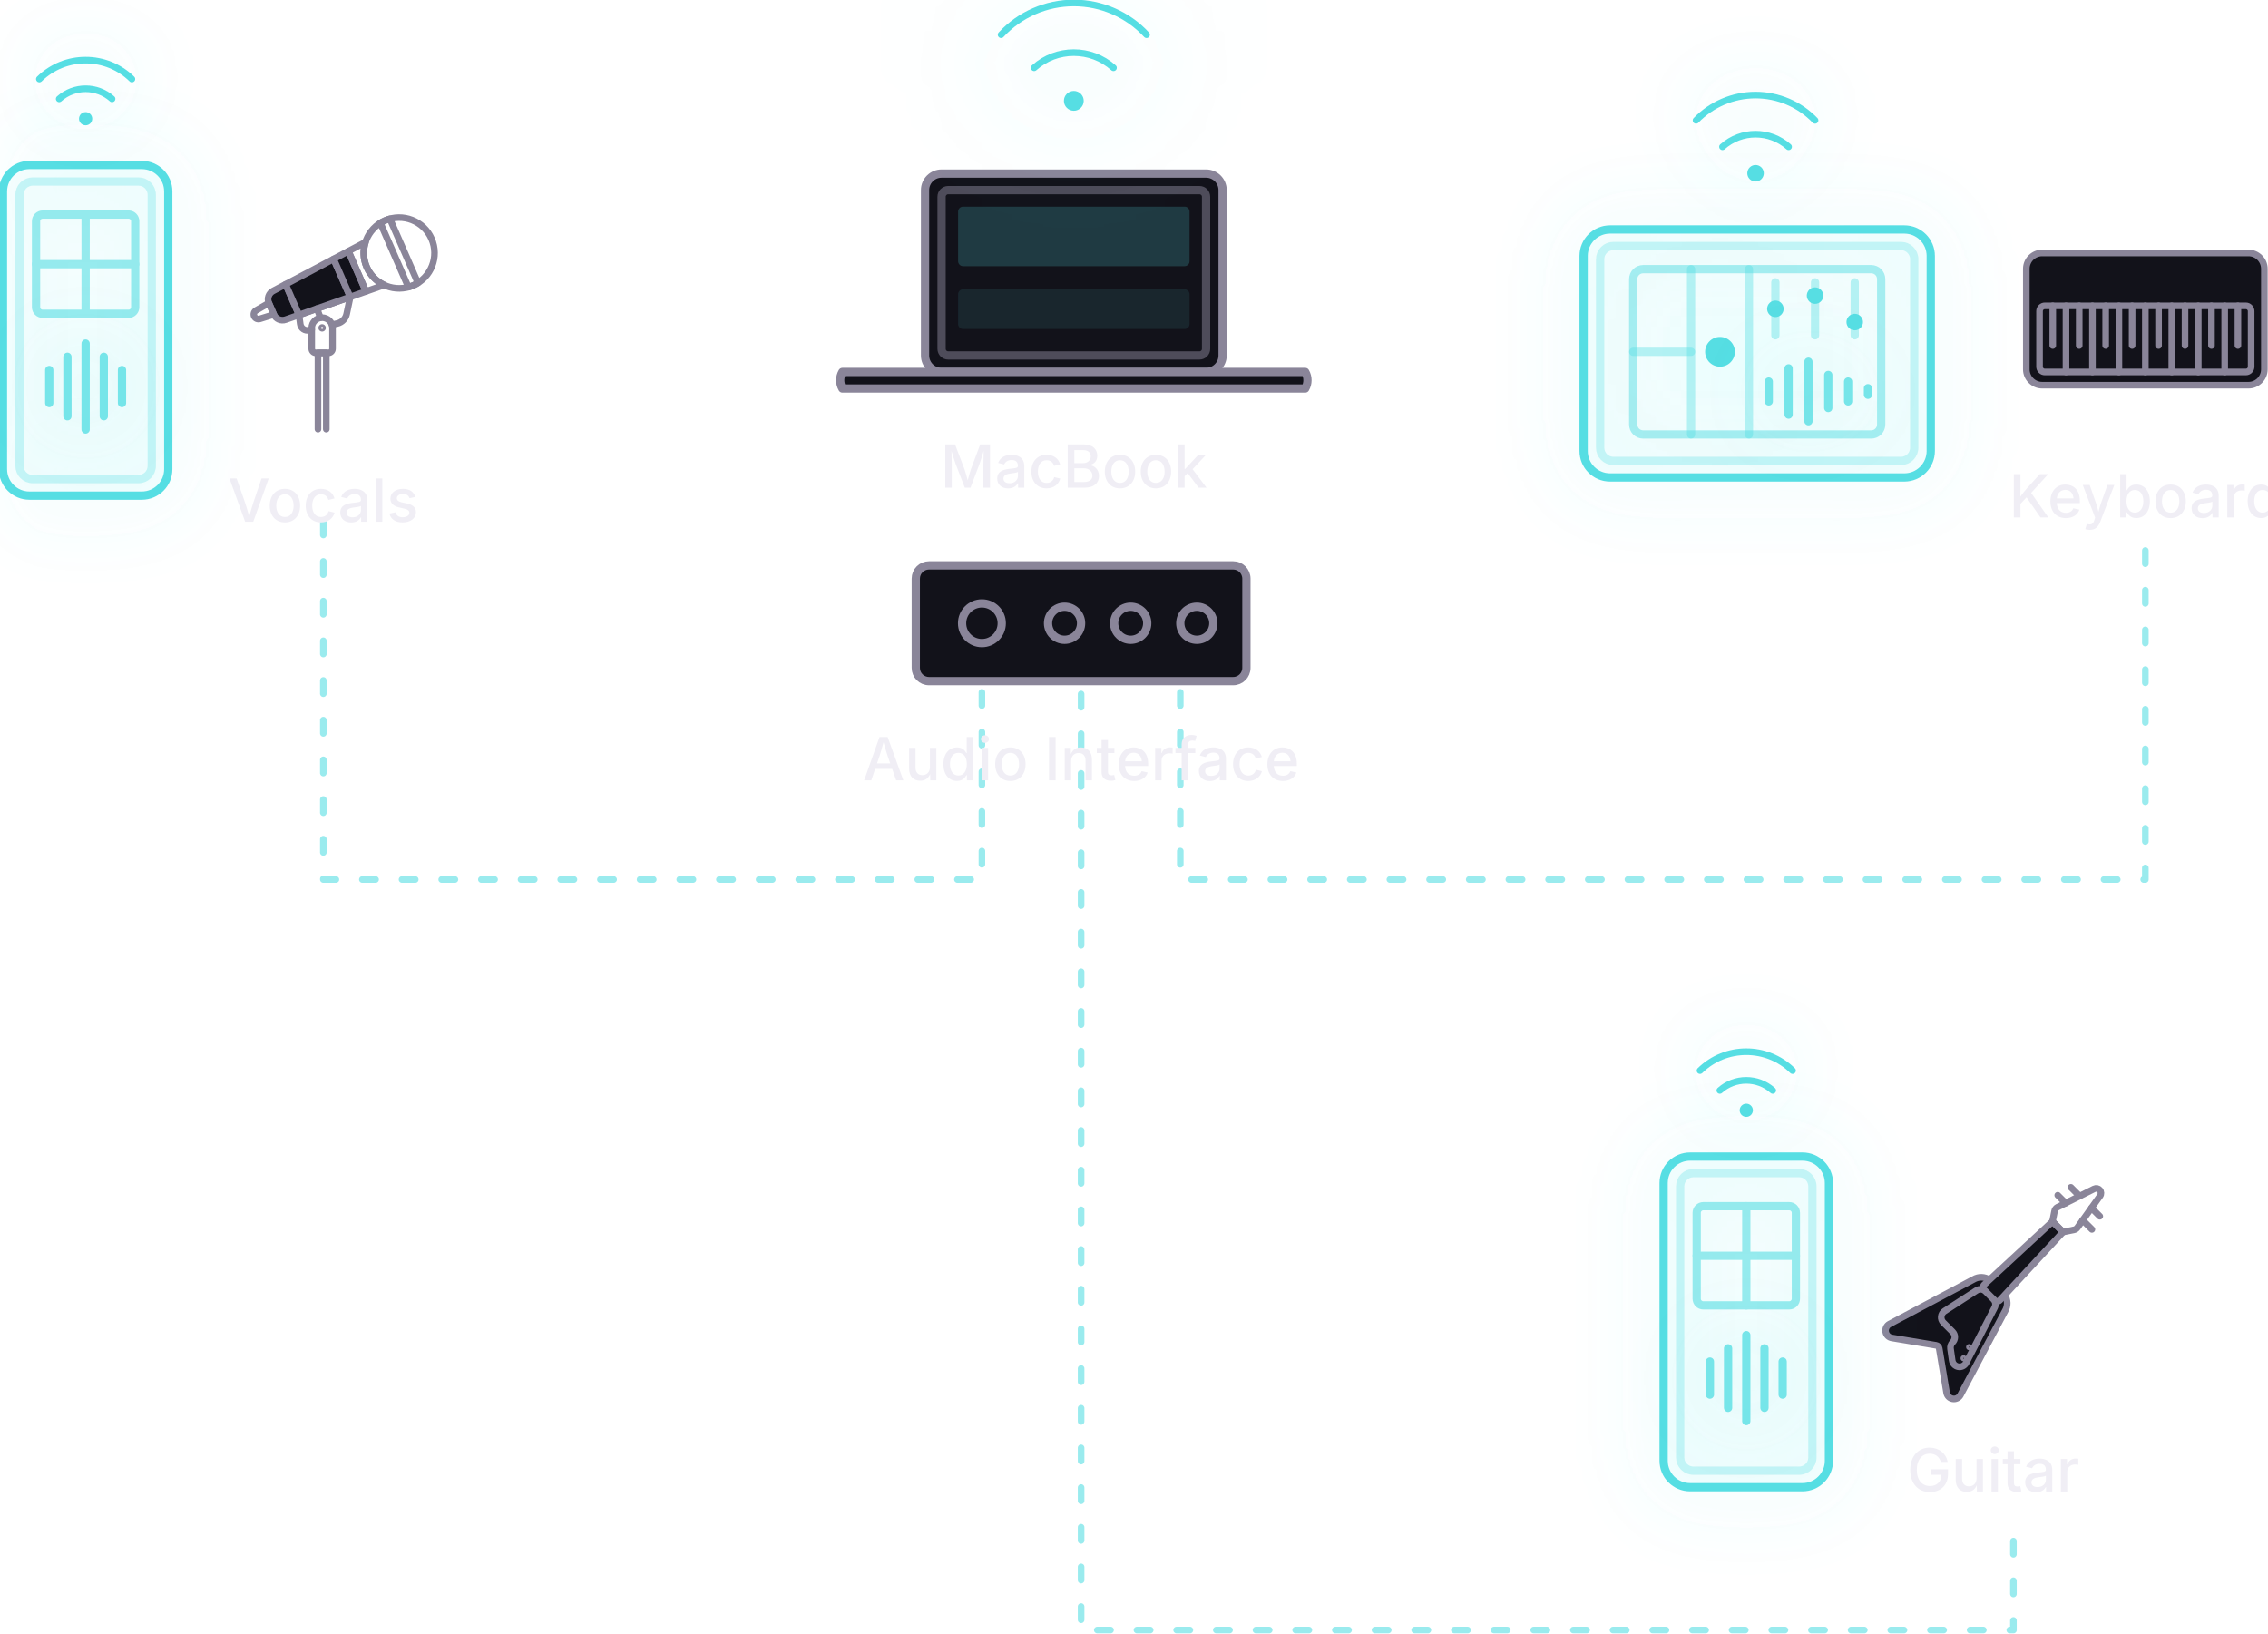
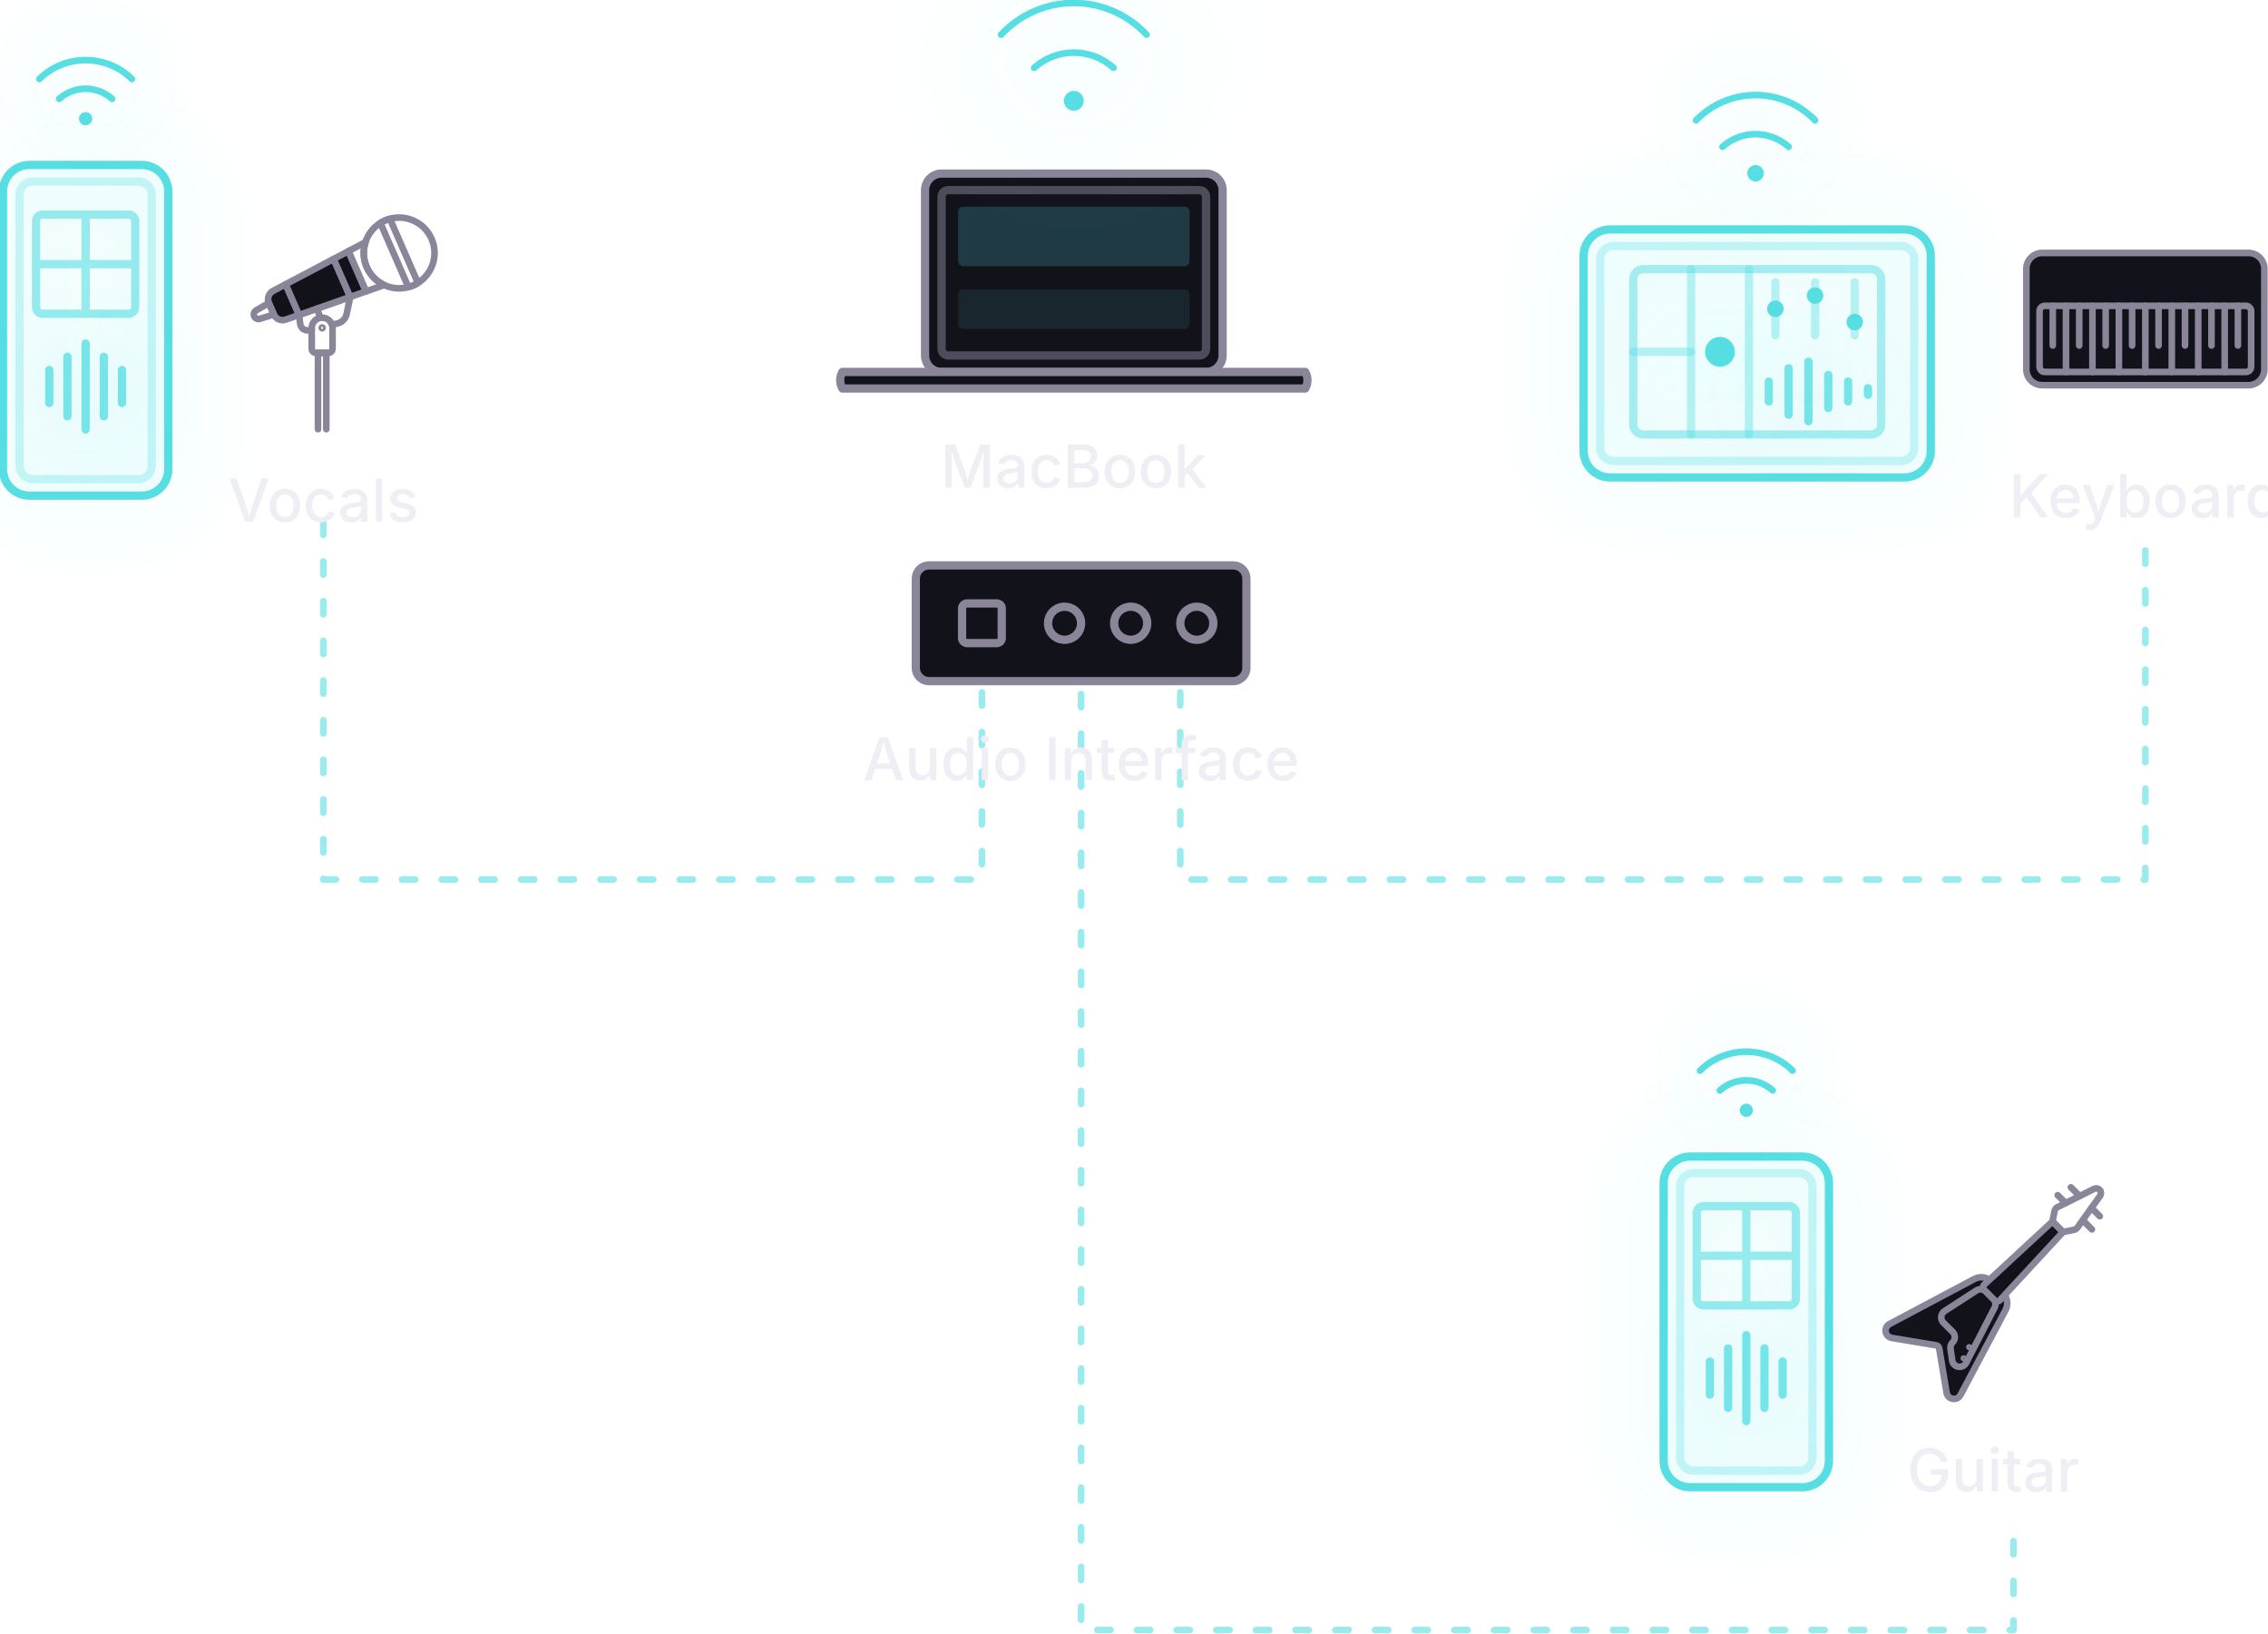
<svg xmlns="http://www.w3.org/2000/svg" viewBox="153 219 686 494" width="100%" height="100%">
  <defs>
    <style>
            .device { stroke: #8a8599; stroke-width: 2.5; fill: none; stroke-linecap: round; stroke-linejoin: round; }
            .device-fill { fill: #8a8599; }
            .device-bg { fill: #12121a; }
            .accent { stroke: #57DEE3; stroke-width: 2.5; fill: none; stroke-linecap: round; stroke-linejoin: round; }
            .accent-fill { fill: #57DEE3; }
            .accent-bg { fill: rgba(87, 222, 227, 0.05); }
            .cable { stroke: #5a5570; stroke-width: 2; fill: none; stroke-dasharray: 6 8; stroke-linecap: round; stroke-linejoin: round; }
            .wifi { stroke: #57DEE3; stroke-width: 2; stroke-linecap: round; stroke-linejoin: round; fill: none; }
            .glow { filter: drop-shadow(0 0 12px rgba(87, 222, 227, 0.4)); }
            .glow-strong { filter: drop-shadow(0 0 20px rgba(87, 222, 227, 0.8)); }
            .text { font-family: 'Outfit', -apple-system, sans-serif; fill: #f0eef5; font-size: 18px; text-anchor: middle; font-weight: 500; }
            .text-sm { font-family: 'Outfit', -apple-system, sans-serif; fill: #8a8599; font-size: 14px; text-anchor: middle; }
        </style>
  </defs>
  <path d="M 250.8 376.8 L 250.8 485 L 450 485 L 450 425" class="wifi" stroke-dasharray="4 8" opacity="0.6" />
  <path d="M 801.9 385.5 L 801.9 485 L 510 485 L 510 425" class="wifi" stroke-dasharray="4 8" opacity="0.6" />
  <path d="M 762 685.1 L 762 712 L 480 712 L 480 425" class="wifi" stroke-dasharray="4 8" opacity="0.6" />
  <g transform="translate(407.8, 271.5)">
    <rect x="25" y="0" width="90" height="60" rx="5" class="device device-bg" />
    <path d="M 0 65 L 140 65 A 5 5 0 0 0 140 60 L 0 60 A 5 5 0 0 0 0 65 Z" class="device device-bg" />
    <rect x="30" y="5" width="80" height="50" rx="2" class="device" stroke-width="1.5" opacity="0.5" />
    <rect x="35" y="10" width="70" height="18" rx="1.5" fill="#57DEE3" opacity="0.2" />
    <rect x="35" y="35" width="70" height="12" rx="1.5" fill="#57DEE3" opacity="0.1" />
    <text x="70" y="95" class="text">MacBook</text>
    <g transform="translate(70, -20)" class="glow-strong">
      <path d="M -12 -12 A 18 18 0 0 1 12 -12" class="wifi" />
      <path d="M -22 -22 A 30 30 0 0 1 22 -22" class="wifi" />
      <circle cx="0" cy="-2" r="3" class="accent-fill" />
    </g>
  </g>
  <g transform="translate(430, 390)">
    <rect x="0" y="0" width="100" height="35" rx="4" class="device device-bg" />
-     <circle cx="20" cy="17.5" r="6" class="device" />
+     <rect x="14" y="11.5" width="12" height="12" rx="1.5" class="device" />
    <circle cx="45" cy="17.5" r="5" class="device" />
    <circle cx="65" cy="17.5" r="5" class="device" />
    <circle cx="85" cy="17.5" r="5" class="device" />
    <text x="50" y="65" class="text">Audio Interface</text>
  </g>
  <g transform="translate(217.1, 276.8)">
    <g transform="scale(0.8)">
      <path d="m45.419 50.517 2.04 -0.486a4.651 4.651 0 0 0 3.474 -3.567l1.356 -6.454 -19.354 6.8 0.464 3.462a2.743 2.743 0 0 0 3.355 2.3l0.982 -0.234" class="device" />
      <path d="m27.874 35.228 -4.741 2.5a3.574 3.574 0 0 0 -1.606 4.591l1.89 4.326a3.574 3.574 0 0 0 4.46 1.942l5.058 -1.776Z" class="device device-bg" />
      <path d="m32.935 46.813 19.354 -6.803 -6.272 -14.36 -18.143 9.578 5.061 11.585z" class="device device-bg" />
      <path d="m46.017 25.65 6.272 14.36 5.955 -2.093 -6.645 -15.213 -5.582 2.946z" class="device device-bg" />
      <path d="M83.043 18.026a13.376 13.376 0 1 1 -17.612 -6.9 13.377 13.377 0 0 1 17.612 6.9Z" class="device" />
      <path d="M16.716 45.091a1.758 1.758 0 0 0 1.4 3.2l5.3 -1.647 -1.89 -4.326Z" class="device" />
      <path d="M45.605 51.709a3.935 3.935 0 0 0 -7.869 0v7.869a1.574 1.574 0 0 0 1.574 1.574h4.721a1.574 1.574 0 0 0 1.574 -1.574Z" class="device" />
      <path d="m40.097 90 0 -28.848 3.147 0 0 28.848" class="device" />
      <path d="m39.733 44.423 1.249 3.413" class="device" />
      <path d="M77.885 34.72 67.291 10.466a13.466 13.466 0 0 0 -1.86 0.656 13.317 13.317 0 0 0 -1.745 0.919L74.279 36.3a13.539 13.539 0 0 0 3.606 -1.575Z" class="device" />
      <path d="M58.045 19.3a13.379 13.379 0 0 0 7.078 16.2l-6.879 2.417L51.6 22.7Z" class="device" />
      <path d="M41.671 51.306a0.4 0.4 0 1 1 -0.4 0.4 0.4 0.4 0 0 1 0.4 -0.4m0 -1a1.4 1.4 0 1 0 1.4 1.4 1.4 1.4 0 0 0 -1.4 -1.4Z" class="device-fill" stroke="none" />
    </g>
    <text x="33.7" y="100" class="text">Vocals</text>
  </g>
  <g transform="translate(153.9, 268.9)">
    <rect x="0" y="0" width="50" height="100" rx="8" class="accent accent-bg glow" />
    <rect x="5" y="5" width="40" height="90" rx="4" class="accent" stroke-width="1.5" opacity="0.3" />
    <g opacity="0.6">
      <rect x="10" y="15" width="30" height="30" rx="2" class="accent" stroke-width="1" fill="none" />
      <line x1="10" y1="30" x2="40" y2="30" class="accent" stroke-width="1" />
      <line x1="25" y1="15" x2="25" y2="45" class="accent" stroke-width="1" />
    </g>
    <g class="glow" opacity="0.8">
      <line x1="14" y1="62" x2="14" y2="72" class="accent" stroke-width="2" stroke-linecap="round" />
      <line x1="19.5" y1="58" x2="19.5" y2="76" class="accent" stroke-width="2" stroke-linecap="round" />
      <line x1="25" y1="54" x2="25" y2="80" class="accent" stroke-width="2" stroke-linecap="round" />
      <line x1="30.5" y1="58" x2="30.5" y2="76" class="accent" stroke-width="2" stroke-linecap="round" />
      <line x1="36" y1="62" x2="36" y2="72" class="accent" stroke-width="2" stroke-linecap="round" />
    </g>
    <g transform="translate(25, -12)" class="glow">
      <path d="M -8 -8 A 12 12 0 0 1 8 -8" class="wifi" />
      <path d="M -14 -14 A 20 20 0 0 1 14 -14" class="wifi" />
      <circle cx="0" cy="-2" r="2" class="accent-fill" />
    </g>
  </g>
  <g transform="translate(761.9, 275.5)">
    <g transform="scale(0.8)">
      <rect x="5" y="25" width="90" height="50" rx="6" class="device device-bg" />
      <rect x="10" y="45" width="80" height="25" rx="2" class="device" fill="none" />
      <line x1="20" y1="45" x2="20" y2="70" class="device" />
      <line x1="30" y1="45" x2="30" y2="70" class="device" />
      <line x1="40" y1="45" x2="40" y2="70" class="device" />
      <line x1="50" y1="45" x2="50" y2="70" class="device" />
      <line x1="60" y1="45" x2="60" y2="70" class="device" />
      <line x1="70" y1="45" x2="70" y2="70" class="device" />
      <line x1="80" y1="45" x2="80" y2="70" class="device" />
      <line x1="15" y1="45" x2="15" y2="60" class="device" stroke-width="4" />
      <line x1="25" y1="45" x2="25" y2="60" class="device" stroke-width="4" />
      <line x1="35" y1="45" x2="35" y2="60" class="device" stroke-width="4" />
      <line x1="45" y1="45" x2="45" y2="60" class="device" stroke-width="4" />
      <line x1="55" y1="45" x2="55" y2="60" class="device" stroke-width="4" />
      <line x1="65" y1="45" x2="65" y2="60" class="device" stroke-width="4" />
      <line x1="75" y1="45" x2="75" y2="60" class="device" stroke-width="4" />
      <line x1="85" y1="45" x2="85" y2="60" class="device" stroke-width="4" />
    </g>
    <text x="40" y="100" class="text">Keyboard</text>
  </g>
  <g transform="translate(632, 288.4)">
    <g transform="scale(1)">
      <rect x="0" y="0" width="105" height="75" rx="8" class="accent accent-bg glow" />
      <rect x="5" y="5" width="95" height="65" rx="4" class="accent" stroke-width="1.5" opacity="0.3" />
      <rect x="15" y="12" width="75" height="50" rx="3" class="accent" stroke-width="1.5" opacity="0.5" />
      <line x1="50" y1="12" x2="50" y2="62" class="accent" stroke-width="1" opacity="0.4" />
      <line x1="32.5" y1="12" x2="32.5" y2="62" class="accent" stroke-width="1" opacity="0.4" />
      <line x1="15" y1="37" x2="32.5" y2="37" class="accent" stroke-width="1" opacity="0.4" />
      <circle cx="41.25" cy="37" r="4.5" class="accent-fill glow-strong" />
      <line x1="58" y1="16" x2="58" y2="32" class="accent" stroke-width="1.5" opacity="0.4" />
      <circle cx="58" cy="24" r="2.5" class="accent-fill" />
      <line x1="70" y1="16" x2="70" y2="32" class="accent" stroke-width="1.5" opacity="0.4" />
      <circle cx="70" cy="20" r="2.5" class="accent-fill" />
      <line x1="82" y1="16" x2="82" y2="32" class="accent" stroke-width="1.5" opacity="0.4" />
      <circle cx="82" cy="28" r="2.5" class="accent-fill" />
      <g class="glow" opacity="0.8">
        <line x1="56" y1="46" x2="56" y2="52" class="accent" stroke-width="2" stroke-linecap="round" />
        <line x1="62" y1="42" x2="62" y2="56" class="accent" stroke-width="2" stroke-linecap="round" />
        <line x1="68" y1="40" x2="68" y2="58" class="accent" stroke-width="2" stroke-linecap="round" />
        <line x1="74" y1="44" x2="74" y2="54" class="accent" stroke-width="2" stroke-linecap="round" />
        <line x1="80" y1="46" x2="80" y2="52" class="accent" stroke-width="2" stroke-linecap="round" />
        <line x1="86" y1="48" x2="86" y2="50" class="accent" stroke-width="2" stroke-linecap="round" />
      </g>
      <g transform="translate(52, -15)" class="glow">
        <path d="M -10 -10 A 15 15 0 0 1 10 -10" class="wifi" />
        <path d="M -18 -18 A 25 25 0 0 1 18 -18" class="wifi" />
        <circle cx="0" cy="-2" r="2.5" class="accent-fill" />
      </g>
    </g>
  </g>
  <g transform="translate(715.9, 570.1)">
    <g transform="scale(0.8)">
      <path d="m87.128 17.782 3.146 3.146" class="device" />
      <path d="m79.346 10 3.312 3.311" class="device" />
      <path d="m83.817 22.418 3.477 3.477" class="device" />
      <path d="m74.379 12.98 2.98 2.981" class="device" />
      <path d="m29.674 63.646 5.96 5.961" class="device" />
      <path d="M42.092 63.15a2.108 2.108 0 0 1 -2.981 0l-2.98 -2.981a2.107 2.107 0 0 1 2.98 -2.98l2.981 2.98a2.108 2.108 0 0 1 0 2.981Z" class="device" />
      <path d="M47.059 58.182a2.107 2.107 0 0 1 -2.98 0L41.1 55.2a2.108 2.108 0 0 1 2.981 -2.98l2.98 2.98a2.107 2.107 0 0 1 -0.002 2.982Z" class="device" />
      <path d="M48.574 44.947a5.62 5.62 0 0 0 -6.015 -0.146L10.7 61.719a2.81 2.81 0 0 0 0.932 5.212l16.771 2.8a1.406 1.406 0 0 1 1.155 1.155l2.8 16.771a2.81 2.81 0 0 0 5.212 0.931l16.91 -31.866a5.622 5.622 0 0 0 -0.146 -6.015" class="device device-bg" />
      <path d="M34.641 64.64a2.811 2.811 0 0 1 0 3.974h0a2.81 2.81 0 0 0 -0.8 2.384l0.636 4.453a2.81 2.81 0 0 0 5.223 1.005l10.755 -20.878a2.811 2.811 0 0 0 -0.448 -3.389l-2.832 -2.832a2.81 2.81 0 0 0 -3.513 -0.372L31.6 56.791a2.811 2.811 0 0 0 -0.46 4.346Z" class="device" />
      <path d="M38.785 74.465a0.163 0.163 0 1 1 -0.164 0.163 0.163 0.163 0 0 1 0.164 -0.163m0 -1a1.163 1.163 0 1 0 1.163 1.163 1.163 1.163 0 0 0 -1.163 -1.163Z" class="device-fill" stroke="none" />
      <path d="M40.892 70.25a0.163 0.163 0 1 1 -0.163 0.163 0.164 0.164 0 0 1 0.163 -0.163m0 -1a1.163 1.163 0 1 0 1.164 1.163 1.163 1.163 0 0 0 -1.164 -1.163Z" class="device-fill" stroke="none" />
      <path d="M52.522 52.666a1.406 1.406 0 0 1 -2.012 0.026l-3.921 -3.921a1.4 1.4 0 0 1 0.026 -2.013l25.777 -23.843 3.974 3.974Z" class="device device-bg" />
      <path d="M90.385 13.222a1.792 1.792 0 0 0 -2.26 -2.644l-13.818 6.909a2.111 2.111 0 0 0 -1.124 1.471l-0.791 3.957 3.974 3.974 4.15 -0.83a2.11 2.11 0 0 0 1.3 -0.842Z" class="device" />
    </g>
    <text x="40" y="100" class="text">Guitar</text>
  </g>
  <g transform="translate(656.2, 568.8)">
    <rect x="0" y="0" width="50" height="100" rx="8" class="accent accent-bg glow" />
    <rect x="5" y="5" width="40" height="90" rx="4" class="accent" stroke-width="1.5" opacity="0.3" />
    <g opacity="0.6">
      <rect x="10" y="15" width="30" height="30" rx="2" class="accent" stroke-width="1" fill="none" />
      <line x1="10" y1="30" x2="40" y2="30" class="accent" stroke-width="1" />
      <line x1="25" y1="15" x2="25" y2="45" class="accent" stroke-width="1" />
    </g>
    <g class="glow" opacity="0.8">
      <line x1="14" y1="62" x2="14" y2="72" class="accent" stroke-width="2" stroke-linecap="round" />
      <line x1="19.5" y1="58" x2="19.5" y2="76" class="accent" stroke-width="2" stroke-linecap="round" />
      <line x1="25" y1="54" x2="25" y2="80" class="accent" stroke-width="2" stroke-linecap="round" />
      <line x1="30.5" y1="58" x2="30.5" y2="76" class="accent" stroke-width="2" stroke-linecap="round" />
      <line x1="36" y1="62" x2="36" y2="72" class="accent" stroke-width="2" stroke-linecap="round" />
    </g>
    <g transform="translate(25, -12)" class="glow">
      <path d="M -8 -8 A 12 12 0 0 1 8 -8" class="wifi" />
      <path d="M -14 -14 A 20 20 0 0 1 14 -14" class="wifi" />
      <circle cx="0" cy="-2" r="2" class="accent-fill" />
    </g>
  </g>
</svg>
